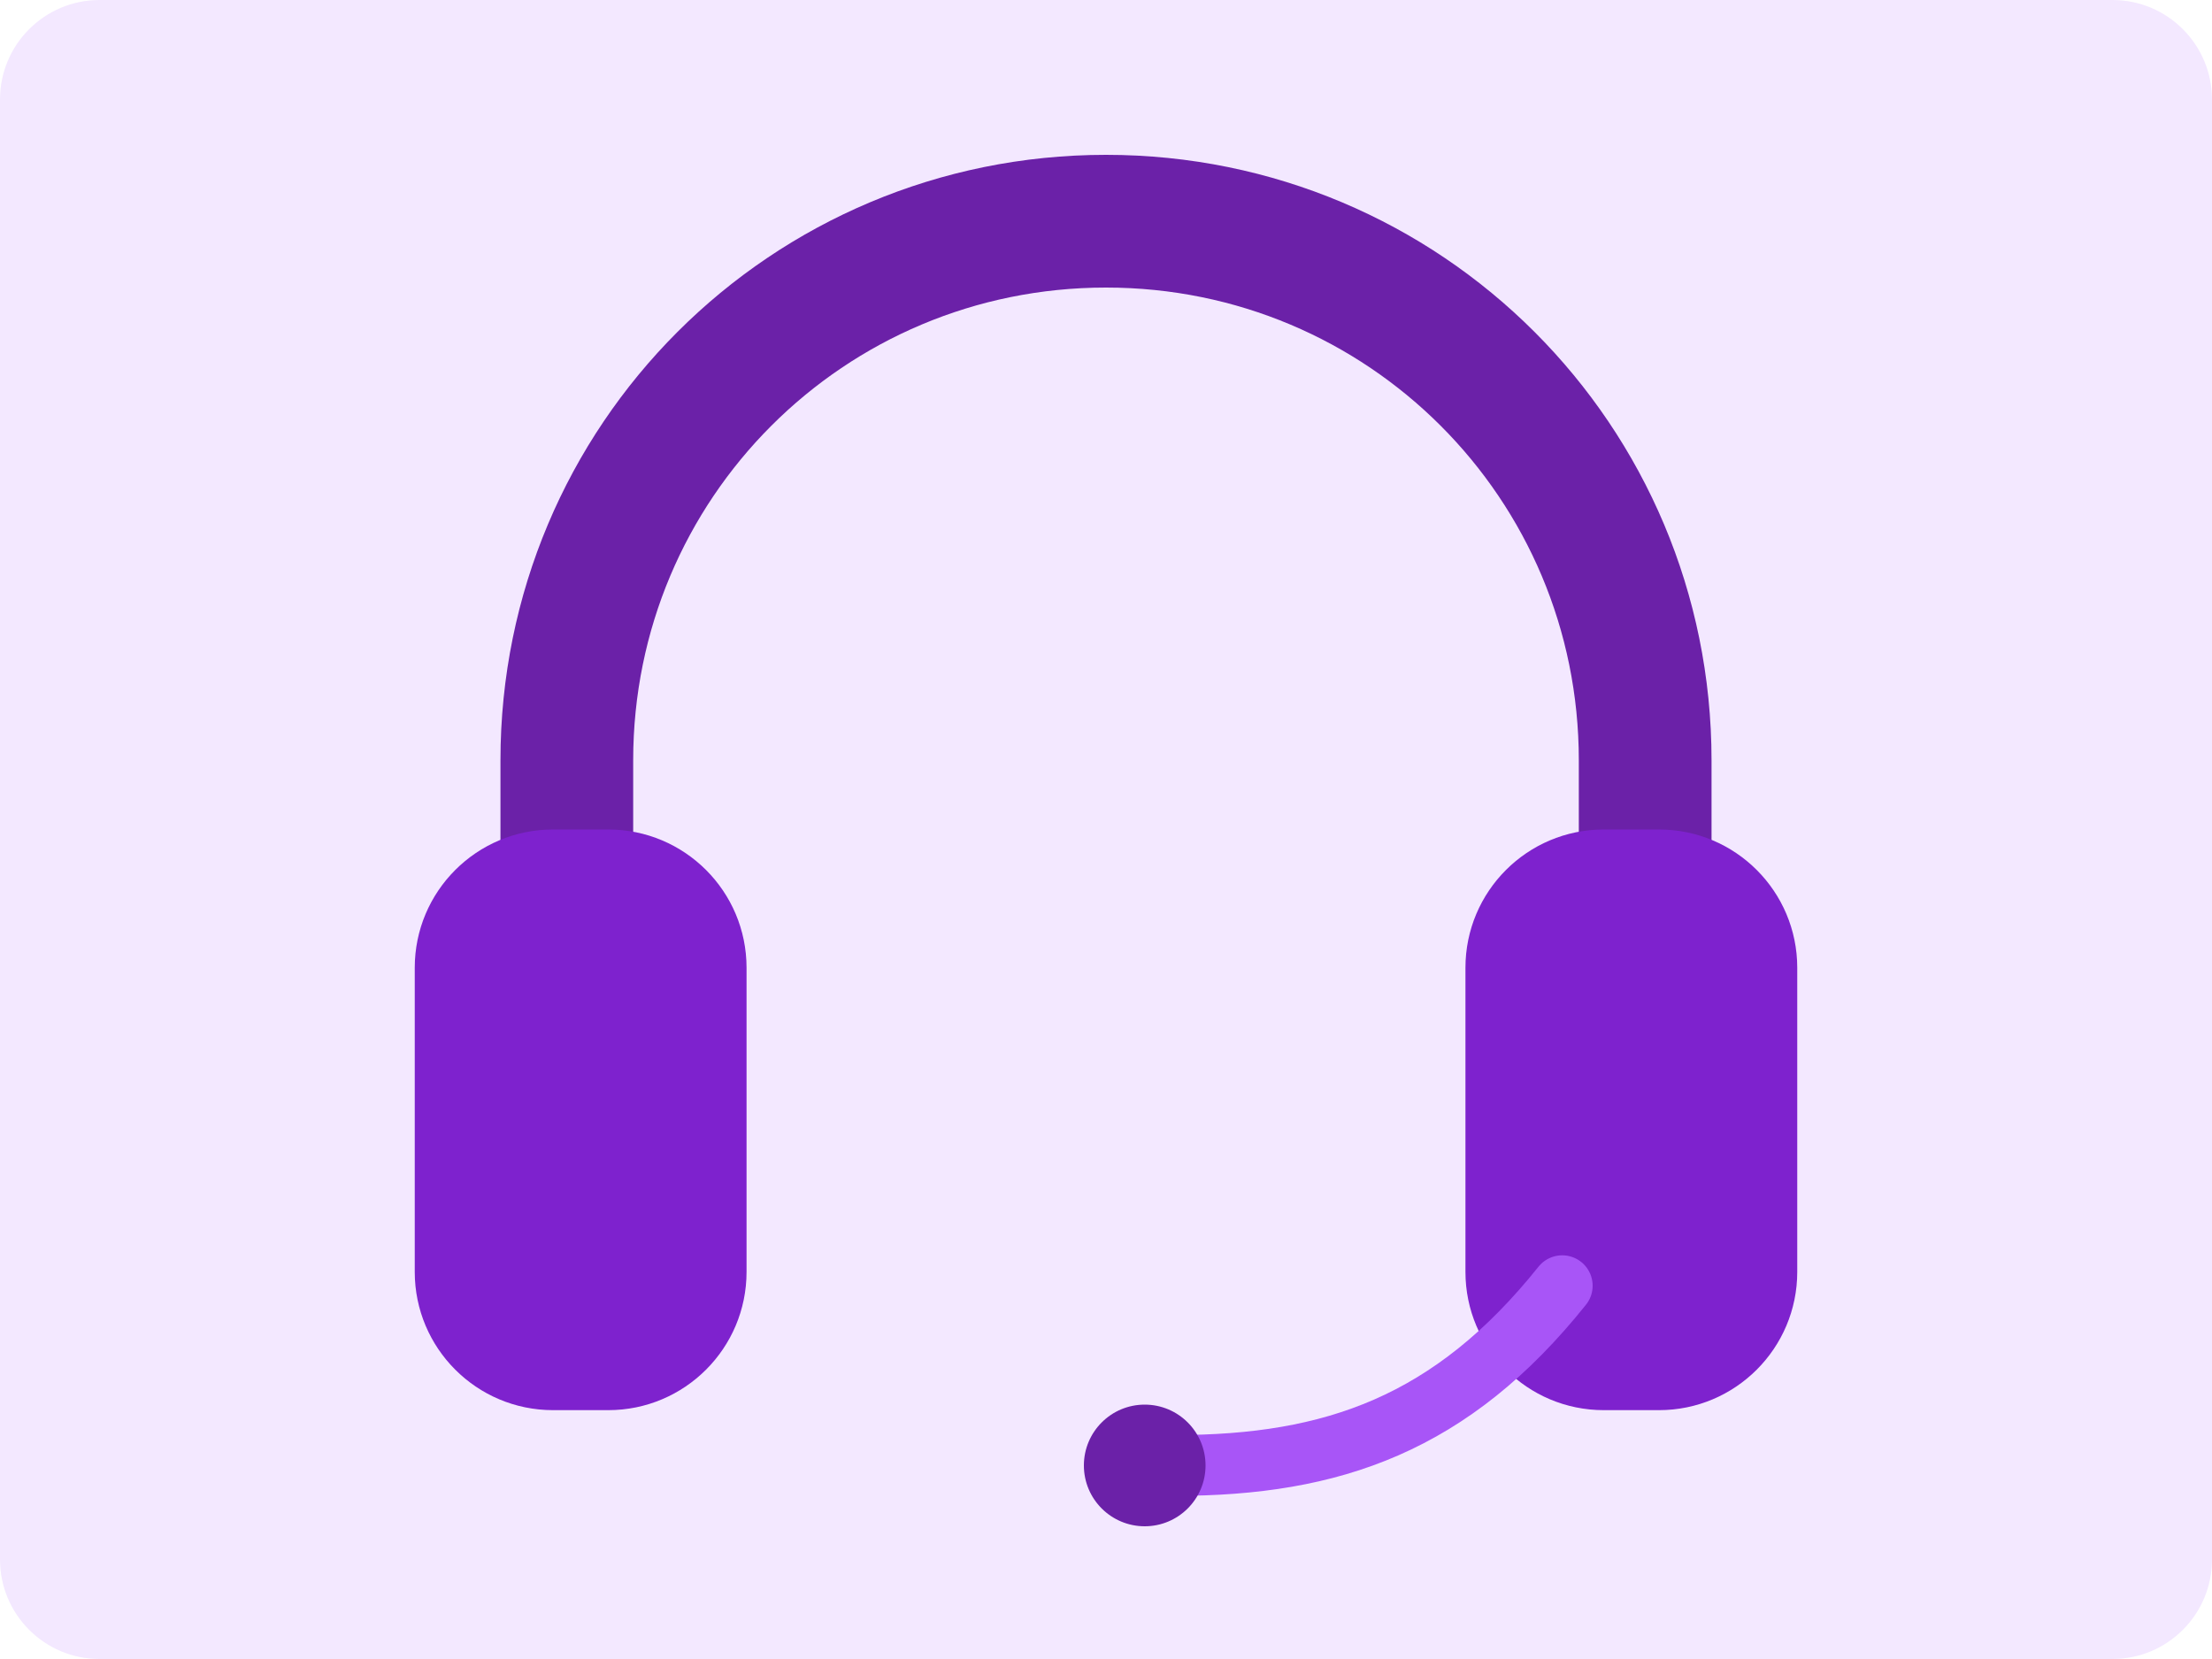
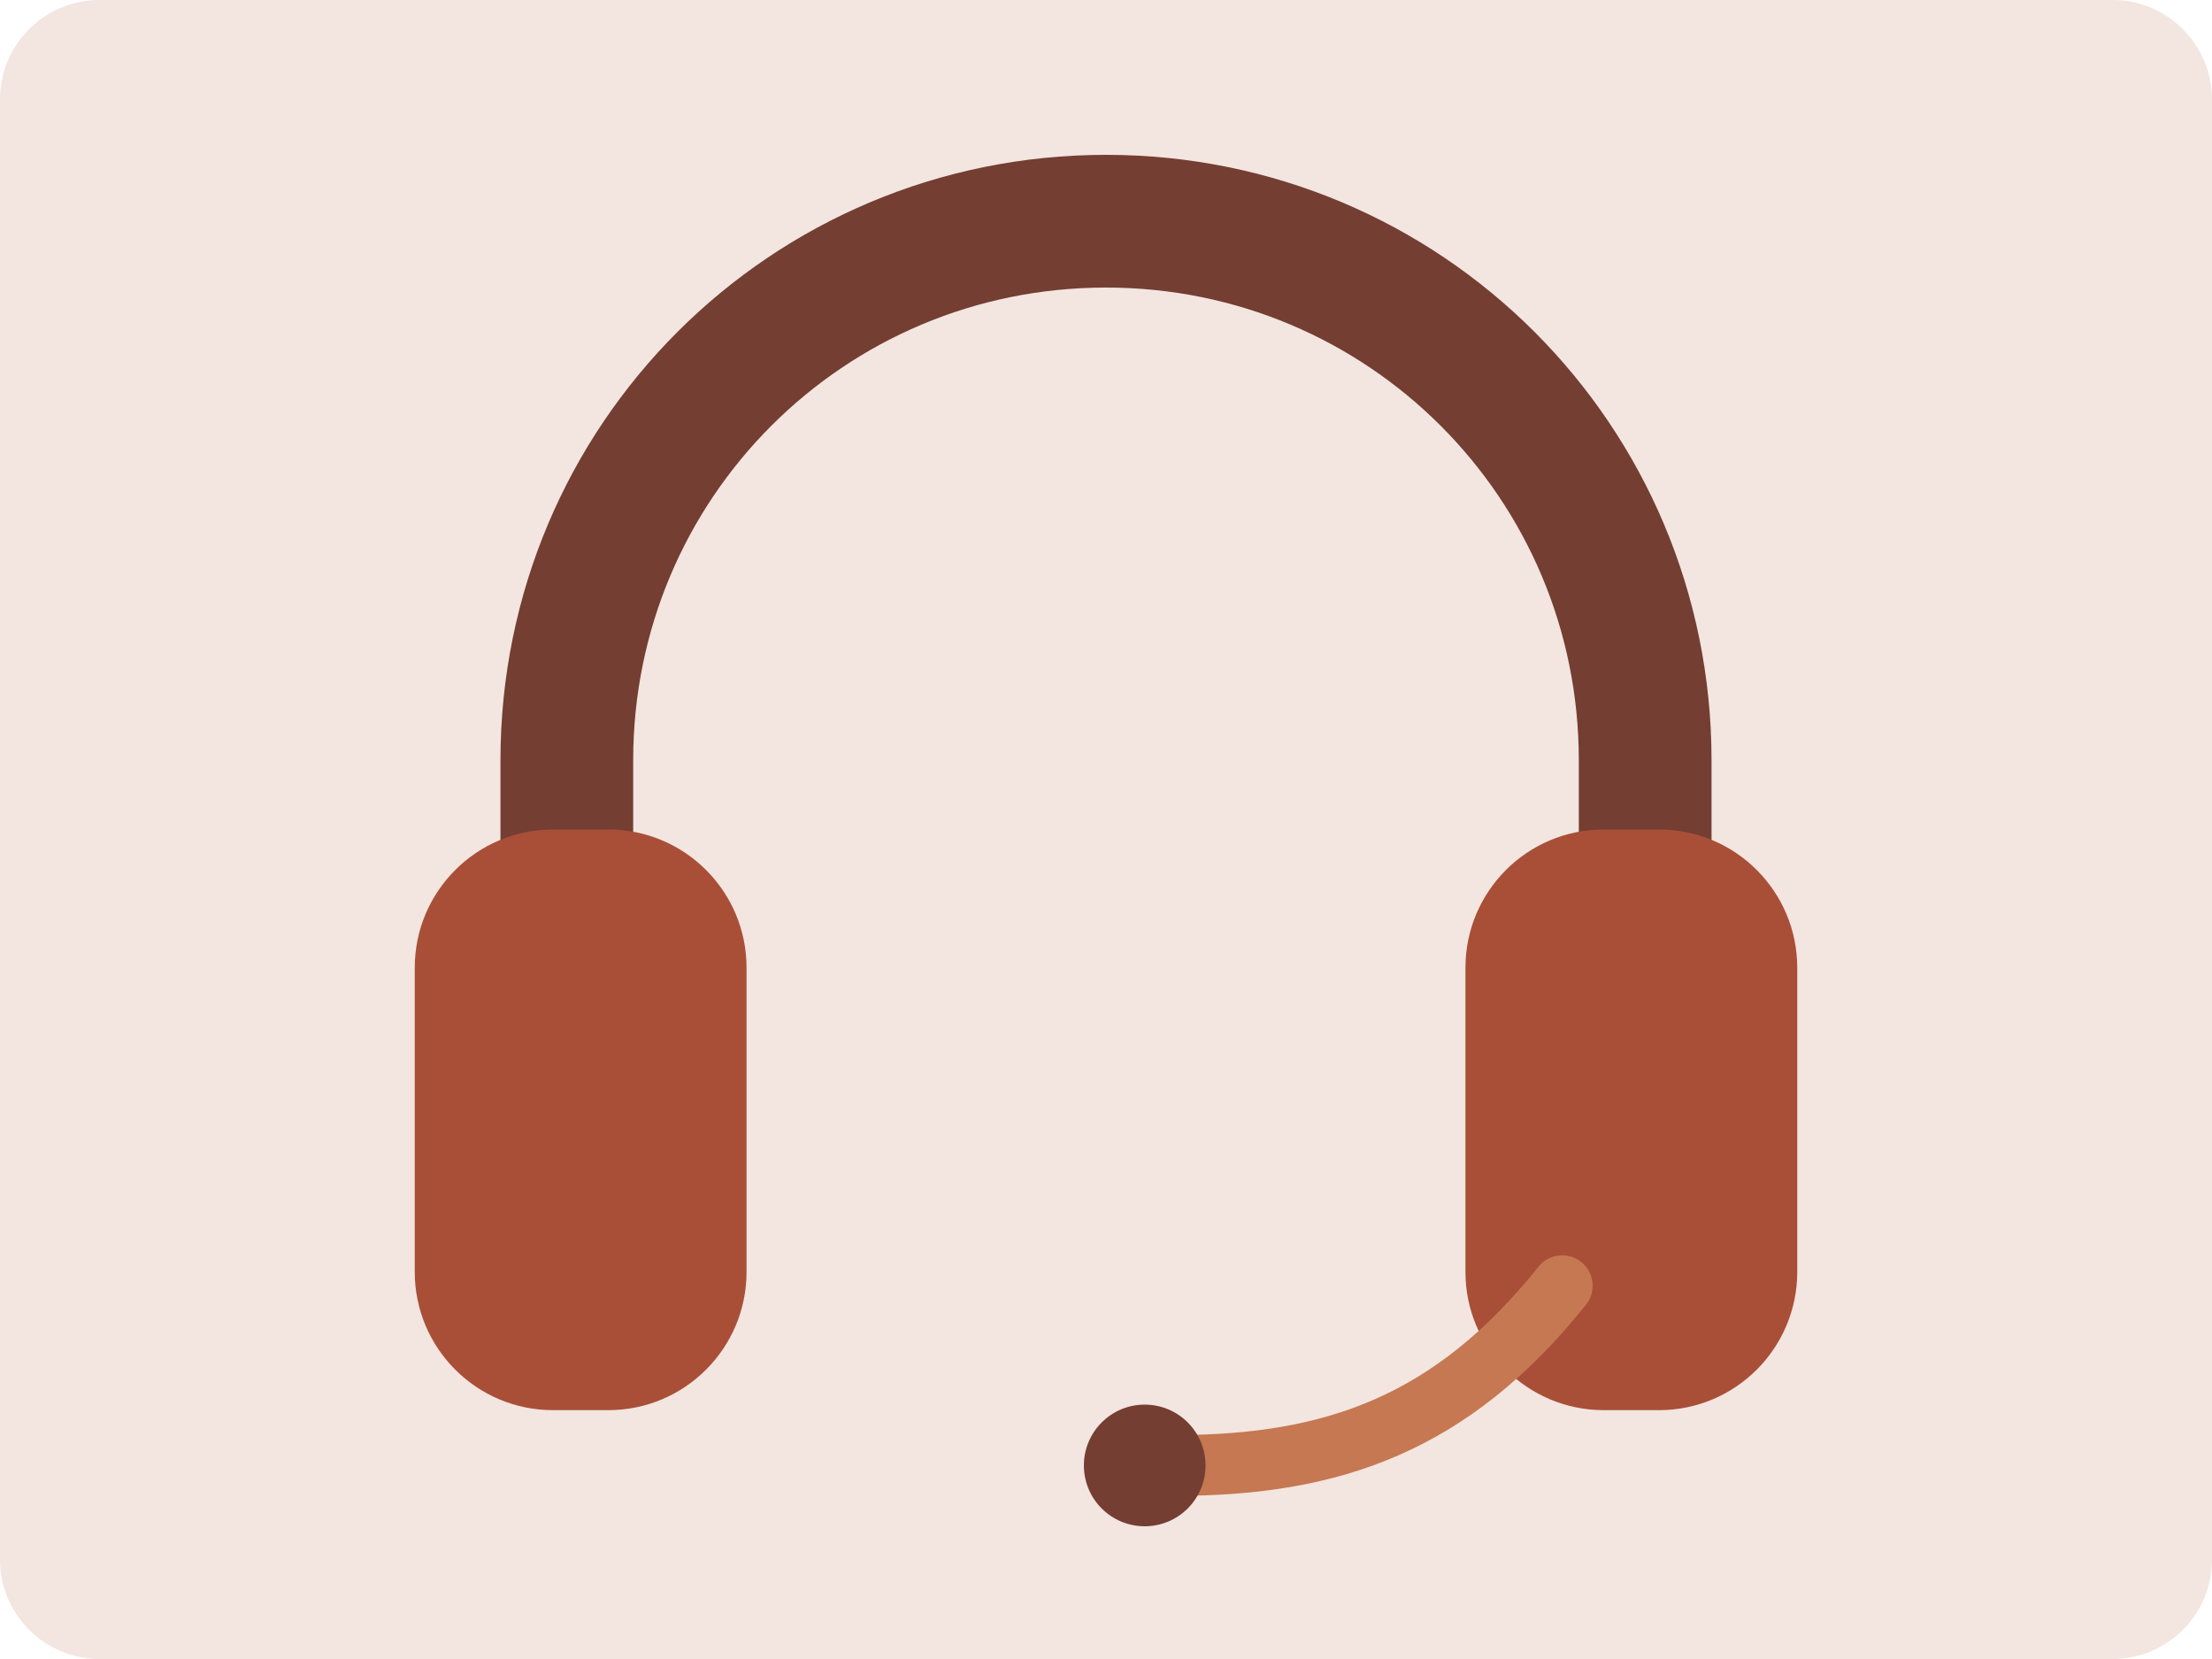
<svg xmlns="http://www.w3.org/2000/svg" viewBox="0 0 800 600">
-   <rect width="800" height="600" rx="36" fill="#f3e8ff" />
-   <path d="M205 345v-70c0-108 87-195 195-195s195 87 195 195v70" fill="none" stroke="#6b21a8" stroke-width="48" />
-   <rect x="150" y="300" width="120" height="210" rx="50" fill="#7e22ce" />
-   <rect x="530" y="300" width="120" height="210" rx="50" fill="#7e22ce" />
-   <path d="M565 465c-40 50-83 65-140 65" fill="none" stroke="#a855f7" stroke-width="22" stroke-linecap="round" />
-   <circle cx="414" cy="530" r="22" fill="#6b21a8" />
+   <rect width="800" height="600" rx="36" fill="#f3e5df" />
+   <path d="M205 345v-70c0-108 87-195 195-195s195 87 195 195v70" fill="none" stroke="#743e32" stroke-width="48" />
+   <rect x="150" y="300" width="120" height="210" rx="50" fill="#a94f38" />
+   <rect x="530" y="300" width="120" height="210" rx="50" fill="#a94f38" />
+   <path d="M565 465c-40 50-83 65-140 65" fill="none" stroke="#c67852" stroke-width="22" stroke-linecap="round" />
+   <circle cx="414" cy="530" r="22" fill="#743e32" />
</svg>
